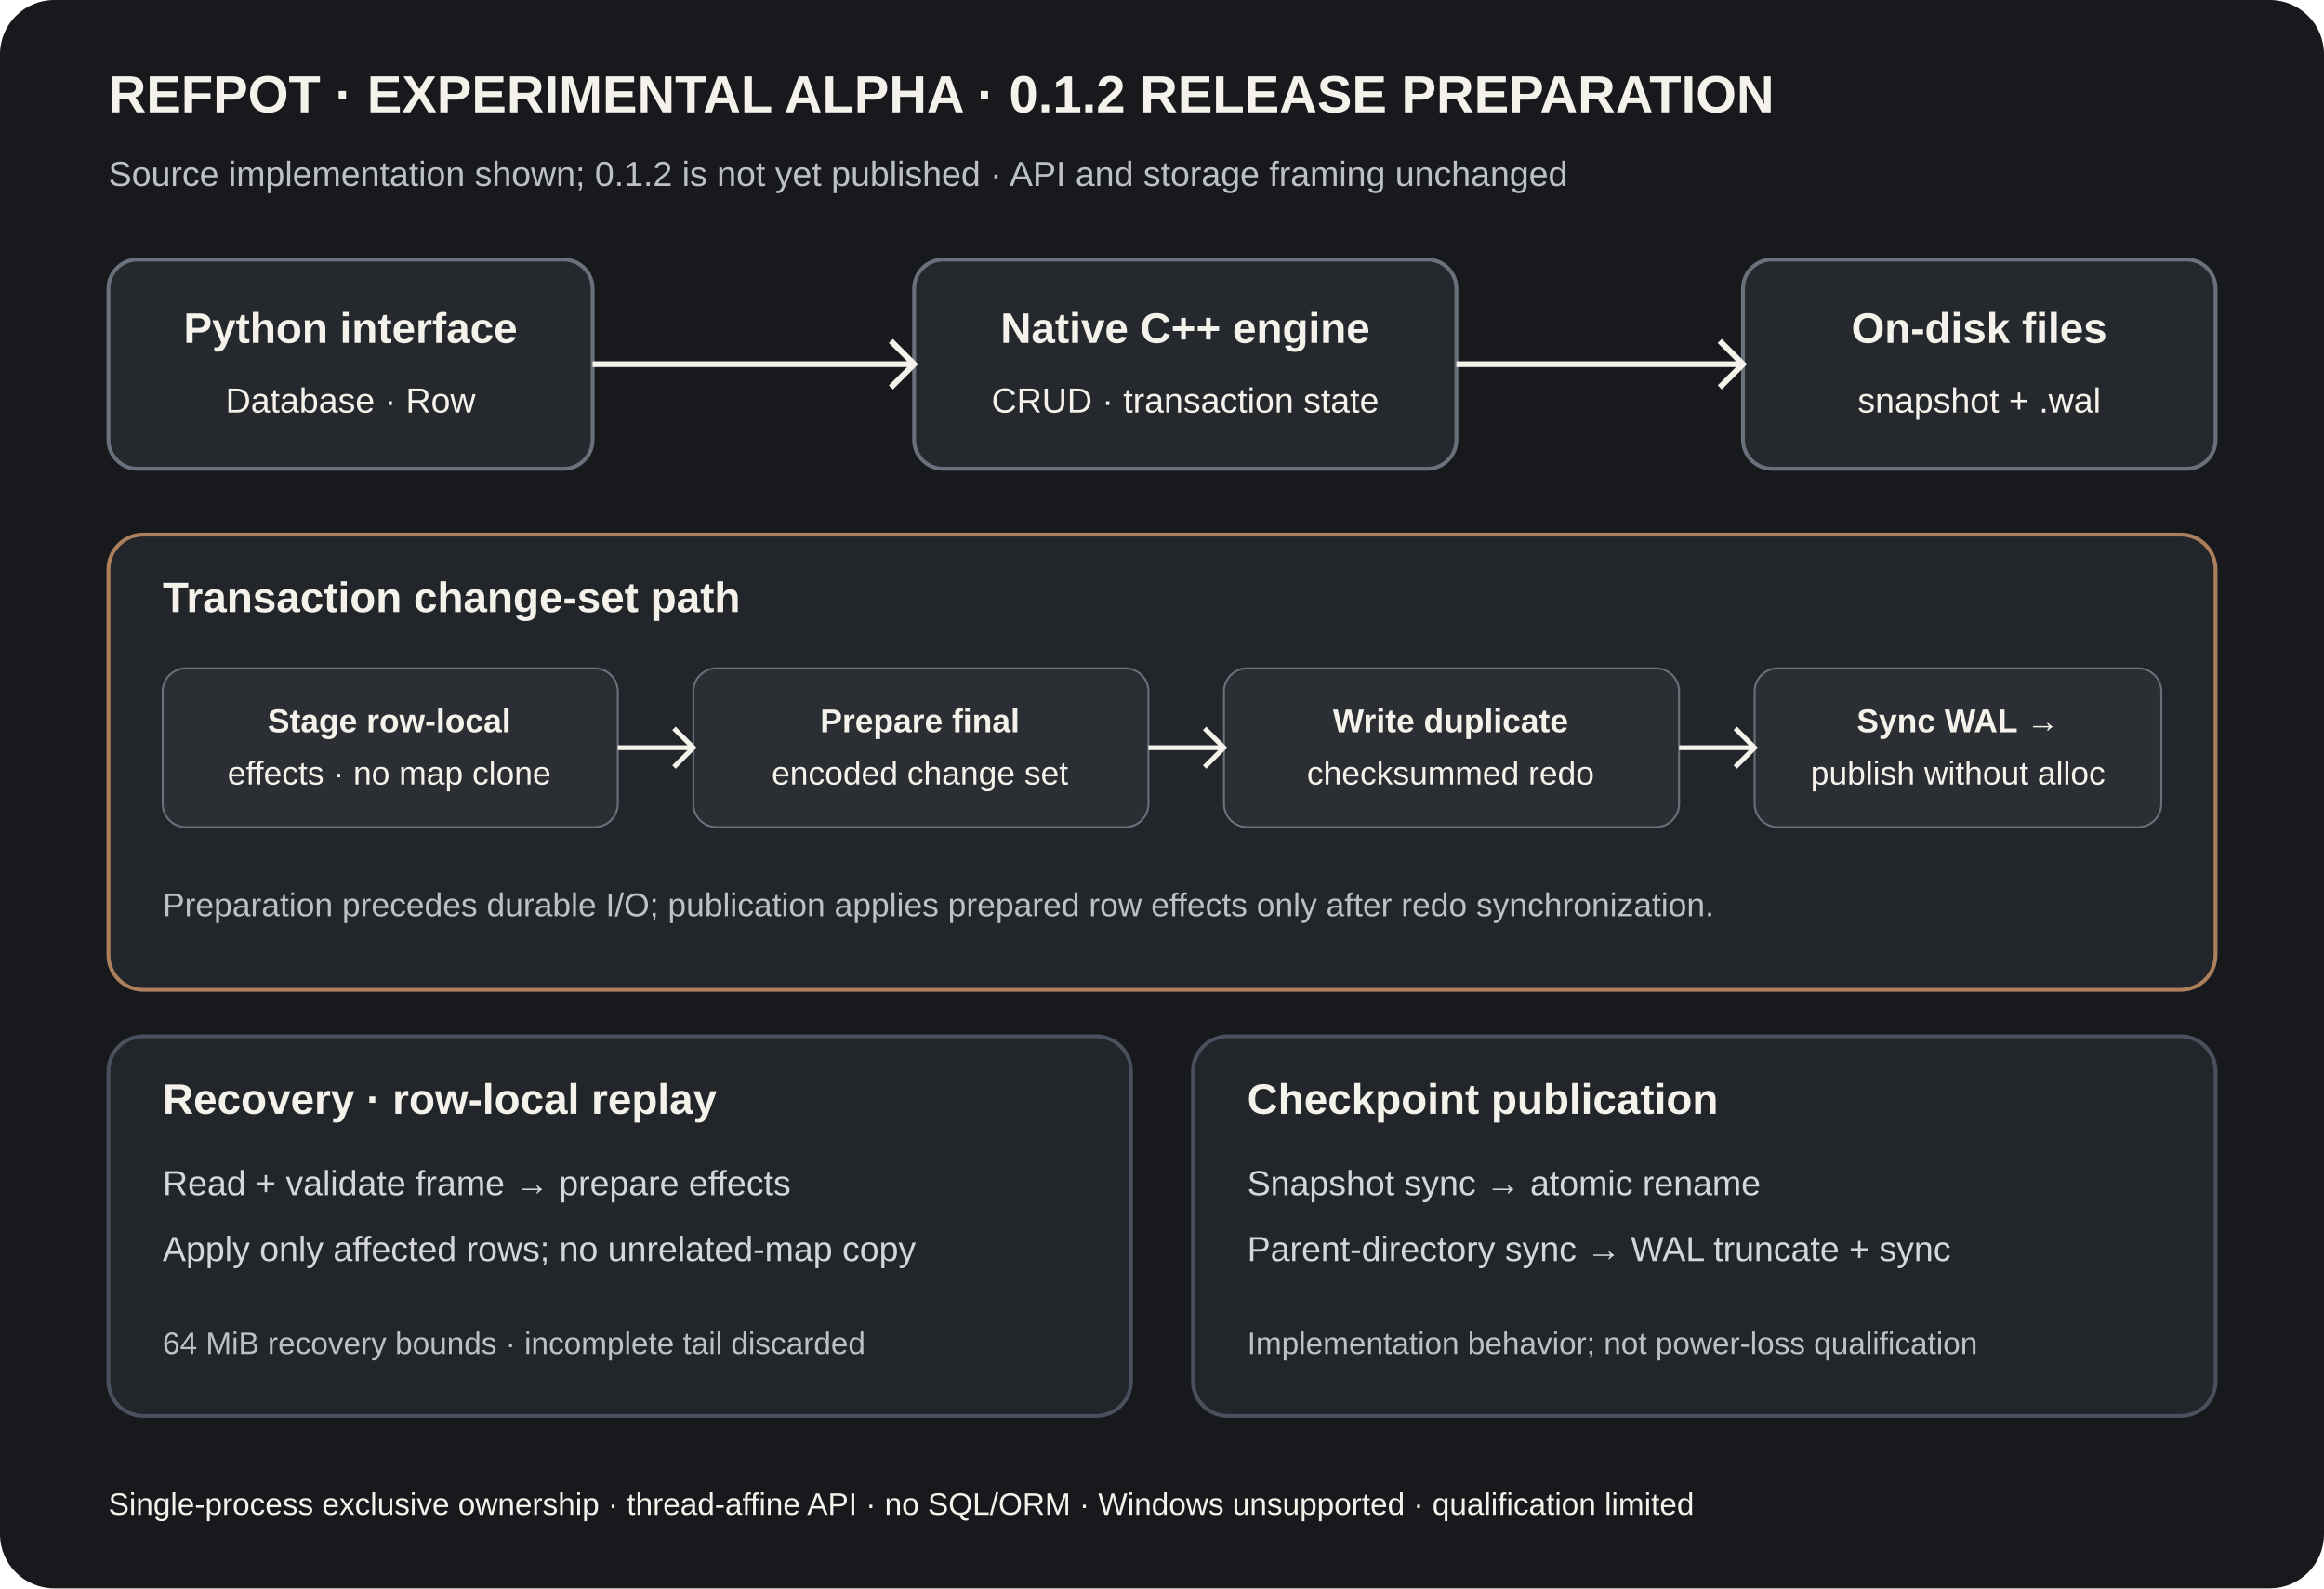
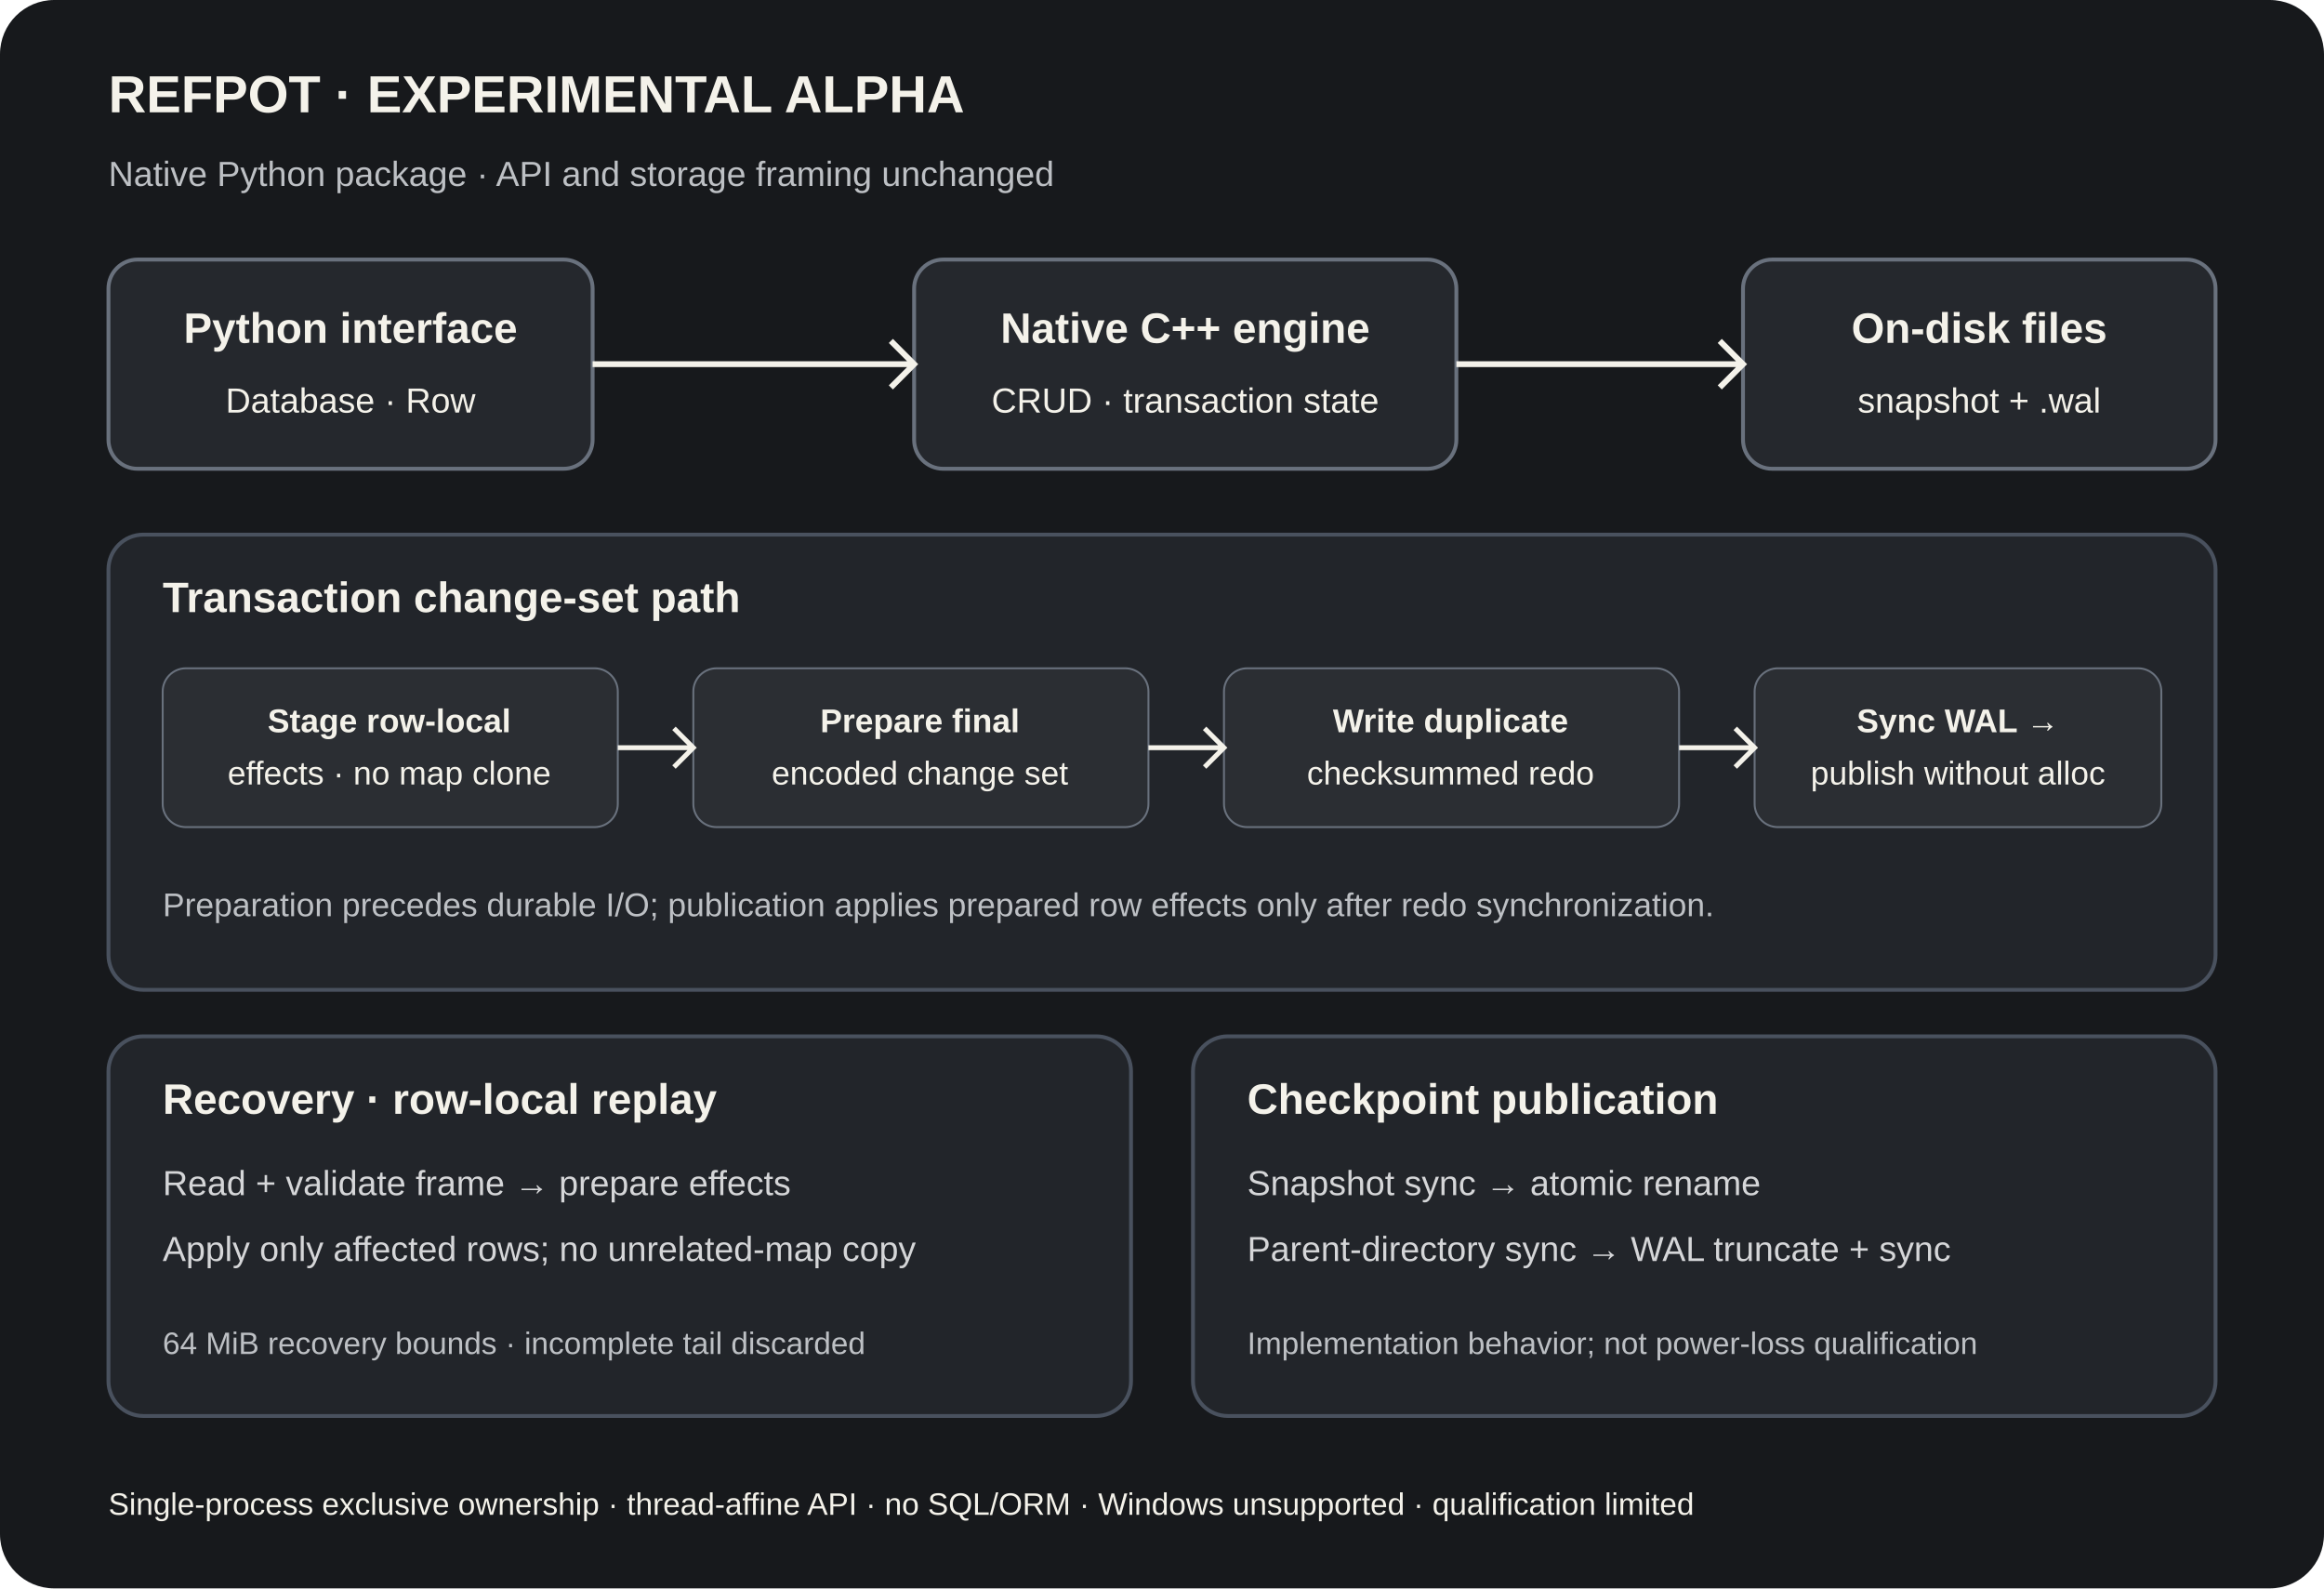
<svg xmlns="http://www.w3.org/2000/svg" viewBox="0 0 1200 820" role="img" aria-labelledby="title desc">
  <rect width="1200" height="820" rx="28" fill="#17191c" />
-   <text x="56" y="58" fill="#F4F2EA" font-family="Arial,sans-serif" font-size="27" font-weight="700">REFPOT · EXPERIMENTAL ALPHA · 0.1.2 RELEASE PREPARATION</text>
-   <text x="56" y="96" fill="#bdc0c4" font-family="Arial,sans-serif" font-size="18">Source implementation shown; 0.1.2 is not yet published · API and storage framing unchanged</text>
+   <text x="56" y="58" fill="#F4F2EA" font-family="Arial,sans-serif" font-size="27" font-weight="700">REFPOT · EXPERIMENTAL ALPHA</text>
+   <text x="56" y="96" fill="#bdc0c4" font-family="Arial,sans-serif" font-size="18">Native Python package · API and storage framing unchanged</text>
  <g font-family="Arial,sans-serif" fill="#F4F2EA">
    <rect x="56" y="134" width="250" height="108" rx="15" fill="#25282d" stroke="#69717d" stroke-width="2" />
    <text x="181" y="177" text-anchor="middle" font-size="22" font-weight="700">Python interface</text>
    <text x="181" y="213" text-anchor="middle" font-size="18">Database · Row</text>
    <rect x="472" y="134" width="280" height="108" rx="15" fill="#25282d" stroke="#69717d" stroke-width="2" />
    <text x="612" y="177" text-anchor="middle" font-size="22" font-weight="700">Native C++ engine</text>
    <text x="612" y="213" text-anchor="middle" font-size="18">CRUD · transaction state</text>
    <rect x="900" y="134" width="244" height="108" rx="15" fill="#25282d" stroke="#69717d" stroke-width="2" />
    <text x="1022" y="177" text-anchor="middle" font-size="22" font-weight="700">On-disk files</text>
    <text x="1022" y="213" text-anchor="middle" font-size="18">snapshot + .wal</text>
  </g>
  <g stroke="#F4F2EA" stroke-width="3" fill="none">
    <path d="M306 188h166m-12-12 12 12-12 12" />
    <path d="M752 188h148m-12-12 12 12-12 12" />
  </g>
-   <rect x="56" y="276" width="1088" height="235" rx="18" fill="#22252a" stroke="#ad805d" stroke-width="2" />
+   <rect x="56" y="276" width="1088" height="235" rx="18" fill="#22252a" stroke="#49515e" stroke-width="2" />
  <text x="84" y="316" fill="#F4F2EA" font-family="Arial,sans-serif" font-size="22" font-weight="700">Transaction change-set path</text>
  <g font-family="Arial,sans-serif" fill="#F4F2EA" font-size="17">
    <rect x="84" y="345" width="235" height="82" rx="12" fill="#2b2e33" stroke="#69717d" />
    <text x="201" y="378" text-anchor="middle" font-weight="700">Stage row-local</text>
    <text x="201" y="405" text-anchor="middle">effects · no map clone</text>
    <rect x="358" y="345" width="235" height="82" rx="12" fill="#2b2e33" stroke="#69717d" />
    <text x="475" y="378" text-anchor="middle" font-weight="700">Prepare final</text>
    <text x="475" y="405" text-anchor="middle">encoded change set</text>
    <rect x="632" y="345" width="235" height="82" rx="12" fill="#2b2e33" stroke="#69717d" />
    <text x="749" y="378" text-anchor="middle" font-weight="700">Write duplicate</text>
    <text x="749" y="405" text-anchor="middle">checksummed redo</text>
    <rect x="906" y="345" width="210" height="82" rx="12" fill="#2b2e33" stroke="#69717d" />
    <text x="1011" y="378" text-anchor="middle" font-weight="700">Sync WAL →</text>
    <text x="1011" y="405" text-anchor="middle">publish without alloc</text>
  </g>
  <g stroke="#F4F2EA" stroke-width="2.5" fill="none">
    <path d="M319 386h39m-10-10 10 10-10 10" />
    <path d="M593 386h39m-10-10 10 10-10 10" />
    <path d="M867 386h39m-10-10 10 10-10 10" />
  </g>
  <text x="84" y="473" fill="#bdc0c4" font-family="Arial,sans-serif" font-size="17">Preparation precedes durable I/O; publication applies prepared row effects only after redo synchronization.</text>
  <rect x="56" y="535" width="528" height="196" rx="18" fill="#22252a" stroke="#49515e" stroke-width="2" />
  <text x="84" y="575" fill="#F4F2EA" font-family="Arial,sans-serif" font-size="22" font-weight="700">Recovery · row-local replay</text>
  <text x="84" y="617" fill="#d5d6d8" font-family="Arial,sans-serif" font-size="18">Read + validate frame → prepare effects</text>
  <text x="84" y="651" fill="#d5d6d8" font-family="Arial,sans-serif" font-size="18">Apply only affected rows; no unrelated-map copy</text>
  <text x="84" y="699" fill="#bdc0c4" font-family="Arial,sans-serif" font-size="16">64 MiB recovery bounds · incomplete tail discarded</text>
  <rect x="616" y="535" width="528" height="196" rx="18" fill="#22252a" stroke="#49515e" stroke-width="2" />
  <text x="644" y="575" fill="#F4F2EA" font-family="Arial,sans-serif" font-size="22" font-weight="700">Checkpoint publication</text>
  <text x="644" y="617" fill="#d5d6d8" font-family="Arial,sans-serif" font-size="18">Snapshot sync → atomic rename</text>
  <text x="644" y="651" fill="#d5d6d8" font-family="Arial,sans-serif" font-size="18">Parent-directory sync → WAL truncate + sync</text>
  <text x="644" y="699" fill="#bdc0c4" font-family="Arial,sans-serif" font-size="16">Implementation behavior; not power-loss qualification</text>
  <text x="56" y="782" fill="#F4F2EA" font-family="Arial,sans-serif" font-size="16">Single-process exclusive ownership · thread-affine API · no SQL/ORM · Windows unsupported · qualification limited</text>
</svg>
